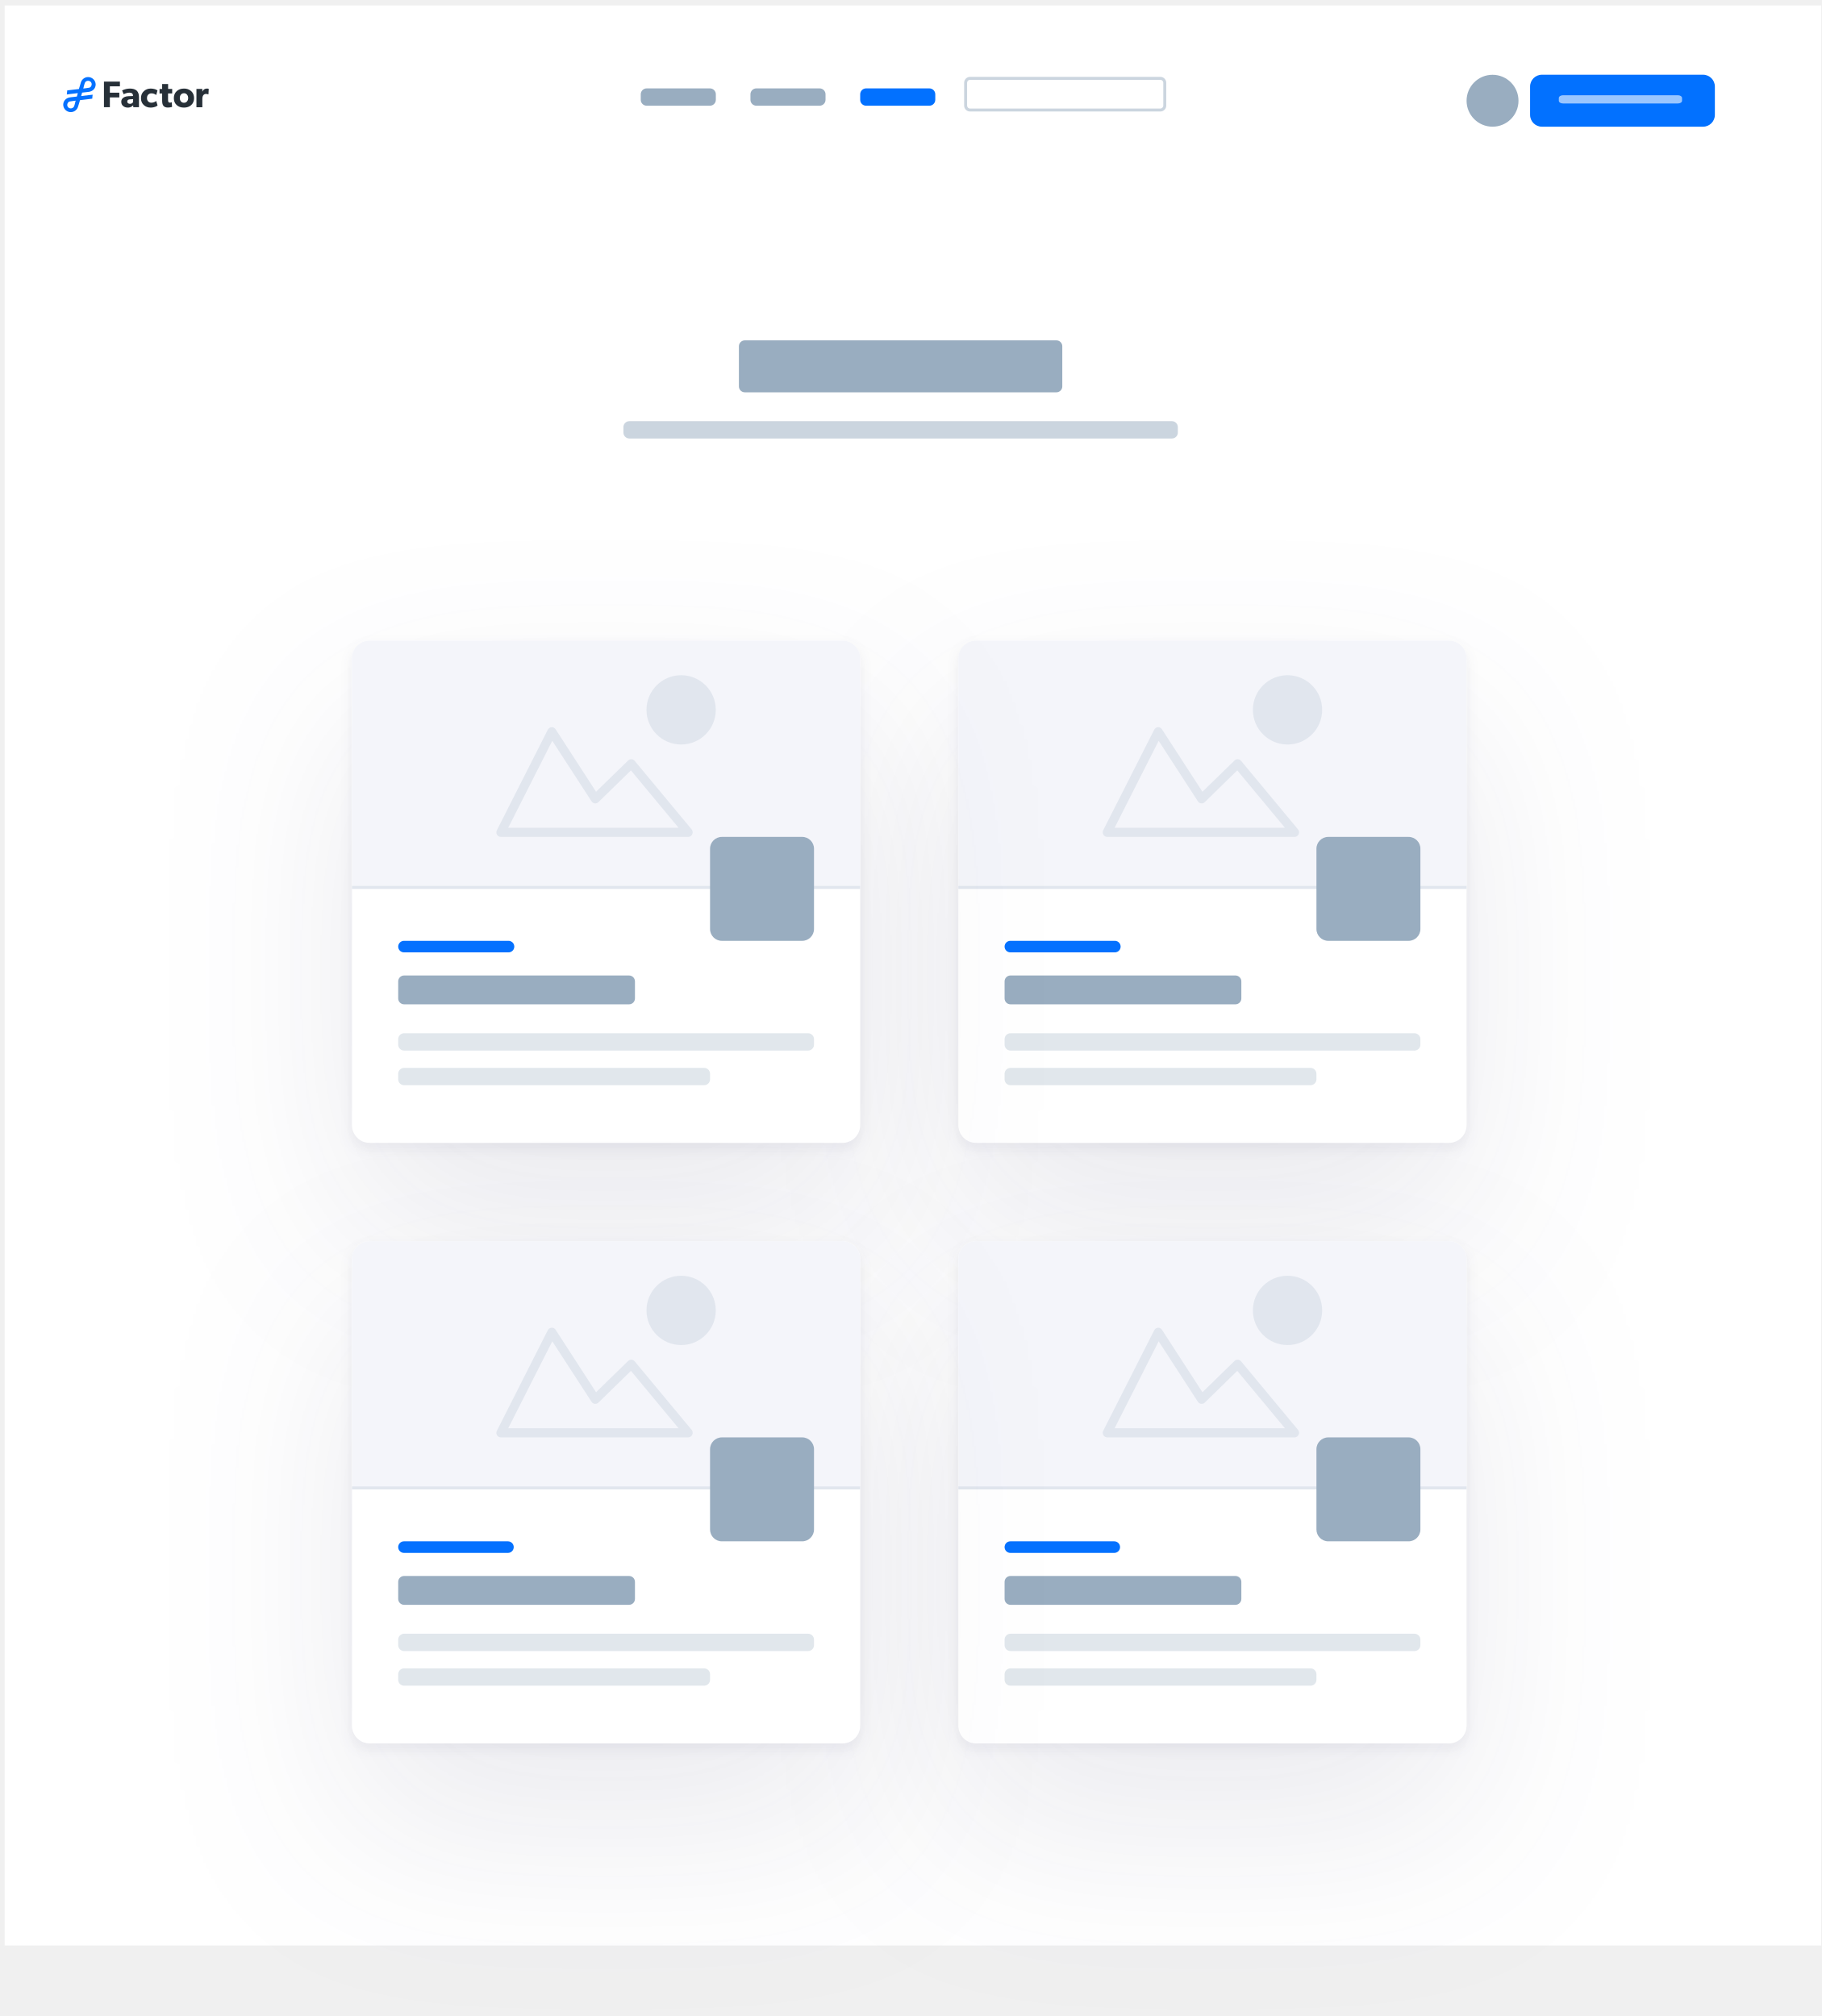
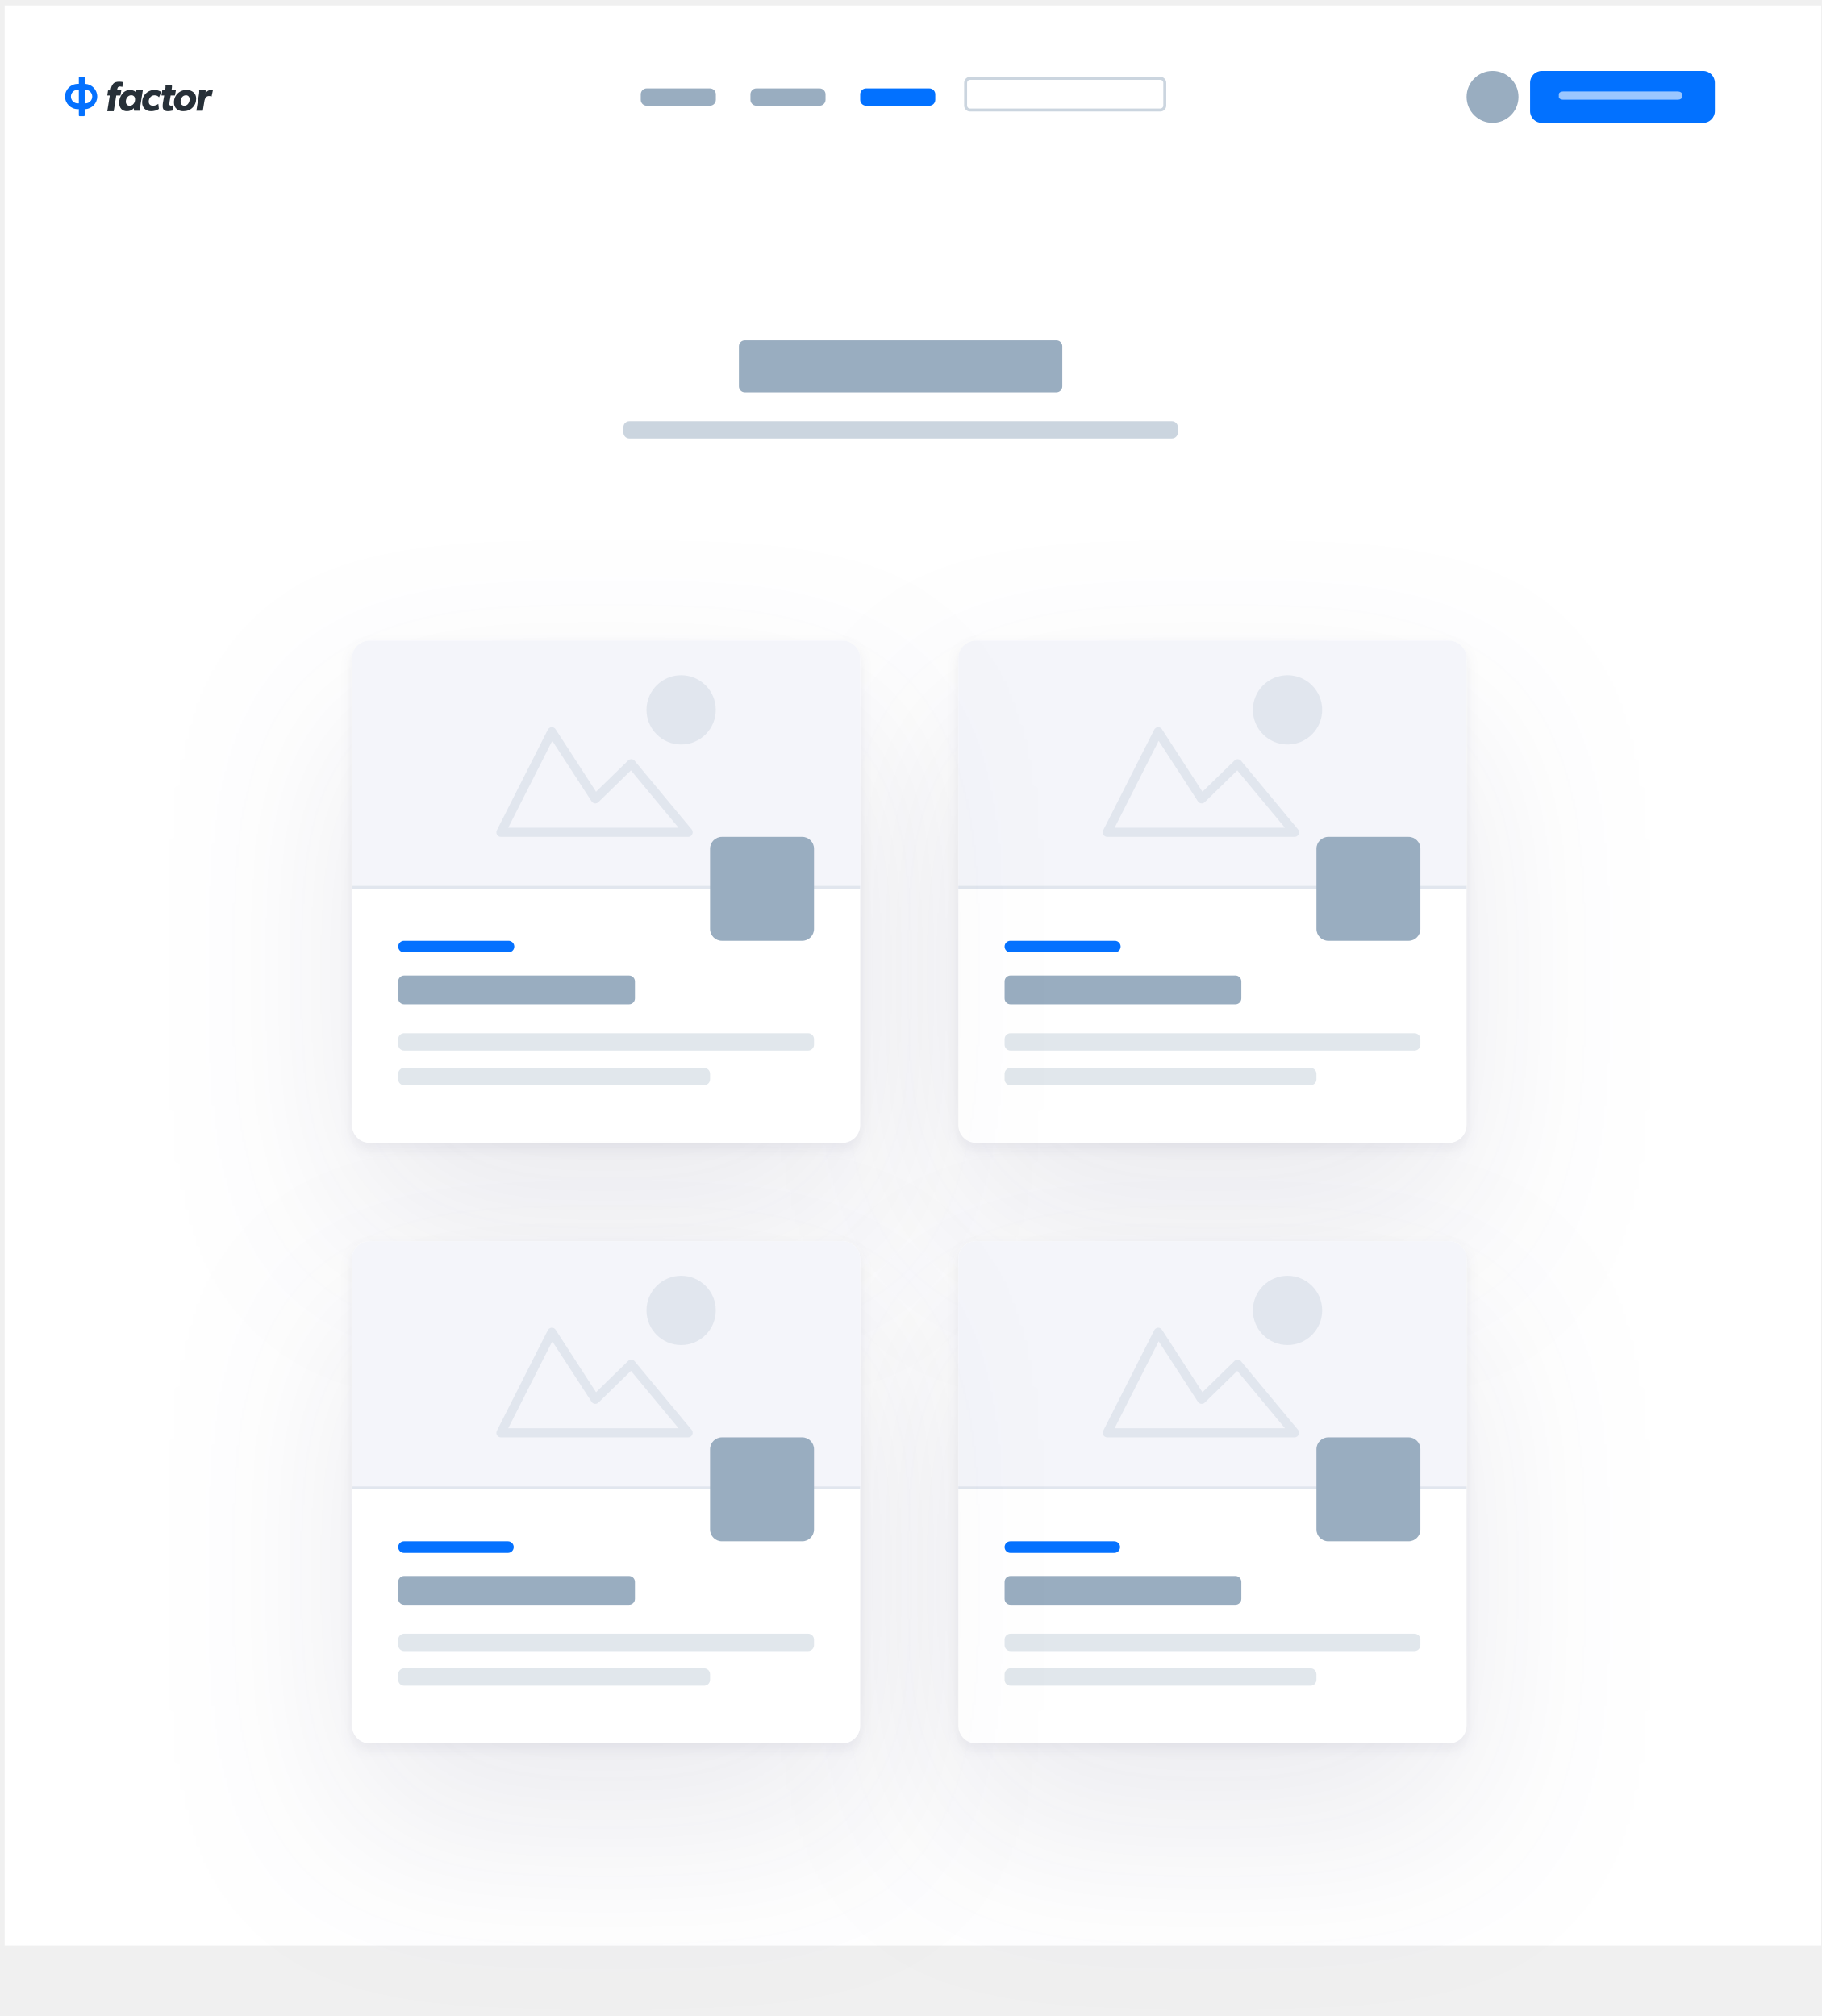
<svg xmlns="http://www.w3.org/2000/svg" width="308" fill="none" viewBox="0 0 308 341">
  <defs />
  <path fill="#fff" d="M.79.92H308v328.16H.79z" />
  <g filter="url(#filter0_dd)">
    <rect width="85.95" height="84.97" x="162.07" y="108.35" fill="#fff" rx="3" />
  </g>
  <path fill="#F4F5FA" d="M162.07 111.35a3 3 0 013-3h79.95a3 3 0 013 3v39h-85.95v-39z" />
  <circle cx="217.74" cy="120.07" r="5.86" fill="#99ADC0" fill-opacity=".2" />
  <path fill="#99ADC0" fill-opacity=".2" fill-rule="evenodd" d="M195.83 123c.27-.01.52.12.67.35l6.85 10.57 5.43-5.29a.75.75 0 011.1.06l9.64 11.6c.19.23.23.55.1.82a.76.76 0 01-.68.45h-31.69a.76.76 0 01-.65-.37.78.78 0 01-.03-.76l8.62-17c.13-.25.37-.41.64-.43zm.12 2.3l-7.45 14.71h28.8l-8.06-9.7-5.5 5.37a.75.75 0 01-1.16-.14l-6.63-10.23zM248.02 150.35h-85.95v-.5h85.95v.5z" clip-rule="evenodd" />
  <path fill="#99ADC0" fill-opacity=".3" d="M169.89 181.63a1 1 0 011-1h50.74a1 1 0 011 1v.93a1 1 0 01-1 1h-50.74a1 1 0 01-1-1v-.93zM169.89 175.77a1 1 0 011-1h68.32a1 1 0 011 1v.93a1 1 0 01-1 1h-68.32a1 1 0 01-1-1v-.93z" />
  <rect width="40.04" height="4.88" x="169.89" y="165" fill="#99ADC0" rx="1" />
  <rect width="17.58" height="17.58" x="222.63" y="141.56" fill="#99ADC0" rx="2" />
  <path fill="#0471FF" d="M169.89 160.12c0-.54.43-.98.97-.98h17.58a.98.98 0 110 1.95h-17.58a.98.98 0 01-.97-.97z" />
  <g filter="url(#filter1_dd)">
    <rect width="85.95" height="84.97" x="59.52" y="108.35" fill="#fff" rx="3" />
  </g>
  <path fill="#F4F5FA" d="M59.52 111.35a3 3 0 013-3h79.95a3 3 0 013 3v39H59.52v-39z" />
  <circle cx="115.19" cy="120.07" r="5.86" fill="#99ADC0" fill-opacity=".2" />
  <path fill="#99ADC0" fill-opacity=".2" fill-rule="evenodd" d="M93.28 123c.27-.01.53.12.68.35l6.84 10.57 5.43-5.29a.75.75 0 011.1.06l9.64 11.6c.19.23.23.55.1.82a.76.76 0 01-.68.45H84.7a.76.76 0 01-.65-.37.79.79 0 01-.02-.76l8.61-17c.13-.25.37-.41.64-.43zm.12 2.3l-7.45 14.71h28.8l-8.05-9.7-5.5 5.37a.75.75 0 01-1.16-.14l-6.64-10.23zM145.47 150.35H59.52v-.5h85.95v.5z" clip-rule="evenodd" />
  <path fill="#99ADC0" fill-opacity=".3" d="M67.34 181.63a1 1 0 011-1h50.74a1 1 0 011 1v.93a1 1 0 01-1 1H68.34a1 1 0 01-1-1v-.93zM67.34 175.77a1 1 0 011-1h68.32a1 1 0 011 1v.93a1 1 0 01-1 1H68.34a1 1 0 01-1-1v-.93z" />
  <rect width="40.04" height="4.88" x="67.34" y="165" fill="#99ADC0" rx="1" />
  <rect width="17.58" height="17.58" x="120.08" y="141.56" fill="#99ADC0" rx="2" />
  <path fill="#0471FF" d="M67.34 160.12c0-.54.44-.98.97-.98H85.9a.98.98 0 110 1.95H68.31a.98.98 0 01-.97-.97z" />
  <g filter="url(#filter2_dd)">
    <rect width="85.95" height="84.97" x="162.07" y="209.93" fill="#fff" rx="3" />
  </g>
  <path fill="#F4F5FA" d="M162.07 212.93a3 3 0 013-3h79.95a3 3 0 013 3v39h-85.95v-39z" />
  <circle cx="217.74" cy="221.65" r="5.86" fill="#99ADC0" fill-opacity=".2" />
  <path fill="#99ADC0" fill-opacity=".2" fill-rule="evenodd" d="M195.83 224.58c.27-.02.52.11.67.34l6.85 10.57 5.43-5.29a.75.75 0 011.1.06l9.64 11.6c.19.23.23.55.1.82a.76.76 0 01-.68.45h-31.69a.76.76 0 01-.65-.37.78.78 0 01-.03-.75L195.2 225c.13-.25.37-.4.64-.42zm.12 2.3l-7.45 14.7h28.8l-8.06-9.7-5.5 5.37a.75.75 0 01-1.16-.14l-6.63-10.23zM248.02 251.92h-85.95v-.5h85.95v.5z" clip-rule="evenodd" />
  <path fill="#99ADC0" fill-opacity=".3" d="M169.89 283.2a1 1 0 011-1h50.74a1 1 0 011 1v.93a1 1 0 01-1 1h-50.74a1 1 0 01-1-1v-.93zM169.89 277.34a1 1 0 011-1h68.32a1 1 0 011 1v.93a1 1 0 01-1 1h-68.32a1 1 0 01-1-1v-.93z" />
  <rect width="40.04" height="4.88" x="169.89" y="266.57" fill="#99ADC0" rx="1" />
  <rect width="17.58" height="17.58" x="222.63" y="243.13" fill="#99ADC0" rx="2" />
  <path fill="#0471FF" d="M169.89 261.69c0-.54.43-.98.97-.98h17.58a.98.98 0 110 1.96h-17.58a.98.98 0 01-.97-.98z" />
  <g filter="url(#filter3_dd)">
    <rect width="85.95" height="84.97" x="59.52" y="209.93" fill="#fff" rx="3" />
  </g>
  <path fill="#F4F5FA" d="M59.52 212.93a3 3 0 013-3h79.95a3 3 0 013 3v39H59.52v-39z" />
  <circle cx="115.19" cy="221.65" r="5.86" fill="#99ADC0" fill-opacity=".2" />
  <path fill="#99ADC0" fill-opacity=".2" fill-rule="evenodd" d="M93.28 224.58c.27-.02.53.11.68.34l6.84 10.57 5.43-5.29a.75.75 0 011.1.06l9.64 11.6c.19.23.23.55.1.82a.76.76 0 01-.68.45H84.7a.76.76 0 01-.65-.37.78.78 0 01-.02-.75L92.64 225c.13-.25.37-.4.64-.42zm.12 2.3l-7.45 14.7h28.8l-8.05-9.7-5.5 5.37a.75.75 0 01-1.16-.14l-6.64-10.23zM145.47 251.92H59.52v-.5h85.95v.5z" clip-rule="evenodd" />
  <path fill="#99ADC0" fill-opacity=".3" d="M67.34 283.2a1 1 0 011-1h50.74a1 1 0 011 1v.93a1 1 0 01-1 1H68.34a1 1 0 01-1-1v-.93zM67.34 277.34a1 1 0 011-1h68.32a1 1 0 011 1v.93a1 1 0 01-1 1H68.34a1 1 0 01-1-1v-.93z" />
  <rect width="40.04" height="4.88" x="67.34" y="266.57" fill="#99ADC0" rx="1" />
  <rect width="17.58" height="17.58" x="120.08" y="243.13" fill="#99ADC0" rx="2" />
  <path fill="#0471FF" d="M67.34 261.69c0-.54.44-.98.97-.98H85.9a.98.98 0 110 1.96H68.31a.98.98 0 01-.97-.98z" />
  <rect width="54.69" height="8.79" x="124.96" y="57.57" fill="#99ADC0" rx="1" />
  <path fill="#99ADC0" fill-opacity=".5" d="M105.43 72.24a1 1 0 011-1h91.76a1 1 0 011 1v.93a1 1 0 01-1 1h-91.76a1 1 0 01-1-1v-.93z" />
-   <rect width="31.25" height="8.79" x="258.76" y="12.64" fill="#0271FF" rx="2" />
-   <path fill="#fff" fill-opacity=".6" d="M283.76 16.11h-19.44c-.38 0-.7.21-.7.47v.46c0 .26.31.46.7.46h19.44c.39 0 .7-.2.7-.46v-.46c0-.26-.31-.47-.7-.47z" />
-   <circle cx="252.41" cy="17.04" r="4.39" fill="#99ADC0" />
+   <rect width="31.25" height="8.79" x="258.76" y="12" fill="#0271FF" rx="2" />
+   <path fill="#fff" fill-opacity=".6" d="M283.76 15.47h-19.44c-.38 0-.7.21-.7.47v.46c0 .25.31.46.7.46h19.44c.39 0 .7-.2.7-.46v-.46c0-.26-.31-.47-.7-.47z" />
+   <circle cx="252.41" cy="16.39" r="4.39" fill="#99ADC0" />
  <path fill="#99ADC0" d="M108.36 15.95a1 1 0 011-1h10.7a1 1 0 011 1v.93a1 1 0 01-1 1h-10.7a1 1 0 01-1-1v-.93zM126.91 15.95a1 1 0 011-1h10.7a1 1 0 011 1v.93a1 1 0 01-1 1h-10.7a1 1 0 01-1-1v-.93z" />
  <path fill="#99ADC0" fill-opacity=".5" fill-rule="evenodd" d="M196.23 13.5h-32.18a.5.5 0 00-.5.5v3.86c0 .28.22.5.5.5h32.18a.5.5 0 00.5-.5V14a.5.5 0 00-.5-.5zm-32.18-.5a1 1 0 00-1 1v3.86a1 1 0 001 1h32.18a1 1 0 001-1V14a1 1 0 00-1-1h-32.18z" clip-rule="evenodd" />
  <path fill="#0271FF" d="M145.47 15.95a1 1 0 011-1h10.7a1 1 0 011 1v.93a1 1 0 01-1 1h-10.7a1 1 0 01-1-1v-.93z" />
-   <path fill="#273038" d="M17.58 13.8v4.33h1v-1.65h1.6v-.8h-1.6V14.6h1.7v-.8h-2.7zM23.5 16.39c0-.47-.13-.81-.37-1.05-.27-.24-.65-.36-1.16-.36a3 3 0 00-1.32.32l.27.65c.1-.07.25-.13.43-.19.17-.05.35-.09.51-.09.42 0 .63.17.63.5v.07l-.77.03c-.47.02-.8.16-1.02.4a.8.8 0 00-.19.55c0 .32.11.56.34.73.2.17.47.25.79.25.13 0 .27-.02.4-.07.14-.06.24-.1.3-.16l.18-.16.02.32h.96V16.4zm-1 .89a.7.7 0 01-.2.2c-.1.06-.2.08-.31.08a.53.53 0 01-.34-.1.34.34 0 01-.13-.28c0-.24.16-.37.49-.38l.5-.03v.5zM26.32 17.15a1.26 1.26 0 01-.7.22.74.74 0 01-.56-.21.79.79 0 01-.2-.58c0-.24.06-.42.2-.57a.75.75 0 01.56-.22c.3 0 .55.1.8.28l.21-.76-.1-.08a1.3 1.3 0 00-.42-.17c-.2-.05-.41-.08-.63-.08-.45 0-.84.15-1.15.44-.33.3-.49.69-.49 1.18 0 .5.16.88.48 1.17.31.29.7.43 1.15.43a2.34 2.34 0 00.99-.22 1 1 0 00.17-.14l.02-.01-.24-.76-.09.08zM28.43 15.05v-.84h-1.01v.84h-.44v.76h.44V17c0 .43.07.73.22.9.16.2.41.29.75.29.21 0 .45-.03.71-.1l-.05-.78h-.03a.77.77 0 01-.27.05c-.12 0-.2-.02-.23-.07-.07-.07-.1-.2-.1-.38V15.8h.7v-.76h-.7zM31.11 18.2c.5 0 .91-.14 1.23-.43.32-.3.48-.69.48-1.17 0-.49-.16-.88-.48-1.18a1.77 1.77 0 00-1.23-.44c-.5 0-.91.15-1.23.44-.33.3-.48.7-.48 1.18s.15.87.48 1.17c.32.29.73.43 1.23.43zm0-2.43c.22 0 .39.08.51.23.13.15.2.34.2.58 0 .23-.07.43-.2.58a.62.62 0 01-.5.22.63.63 0 01-.52-.22.88.88 0 01-.19-.58c0-.24.06-.43.19-.58.12-.15.3-.23.51-.23zM35.27 15.02a.8.8 0 00-.28-.04c-.34 0-.6.17-.76.5h-.02l.01-.44h-1v3.1h1v-1.38c0-.3.05-.5.16-.65a.54.54 0 01.46-.22c.15 0 .27.02.36.07h.05l.05-.92-.03-.02z" />
-   <path fill="#0471FF" fill-rule="evenodd" d="M14.9 15.55l-.52.06-.46.05h-.03l-.17.59.06-.01 1.32-.16.45-.05.12-.02-.04.33c0 .12-.02.23-.03.35l-2.04.25h-.03l-.01.04-.16.54-.17.55a1.28 1.28 0 01-2.5-.34c0-.7.52-1.22 1.28-1.28l.53-.06.5-.06.16-.58-.07.01-1.27.15-.52.07.04-.39.01-.12.02-.18 1.95-.23h.03v-.04l.17-.54.16-.55a1.28 1.28 0 012.5.34c0 .7-.51 1.22-1.27 1.28zm-.8-.64l-.02.06h.07l.26-.04h.05a7 7 0 00.64-.1.5.5 0 00.22-.12c.24-.27.25-.64.01-.87a.63.63 0 00-.91.05.58.58 0 00-.09.18l-.08.26-.08.3-.07.28zm-1.32 2.18l.02-.06h-.07a7.6 7.6 0 01-.27.04h-.04a7 7 0 00-.65.1.5.5 0 00-.21.12c-.24.27-.25.64-.02.87.24.24.66.24.92-.05l.09-.18a3.26 3.26 0 00.15-.55v-.01l.08-.28z" clip-rule="evenodd" />
+   <path fill="#273038" d="M18.14 18.81h1.09l.43-2.66h.71l.14-.87h-.72l.01-.07.05-.22.06-.17c.06-.12.19-.19.38-.19.13 0 .26.03.39.07l.18-.8c-.19-.05-.43-.08-.72-.08-.48 0-.82.12-1.02.37-.2.24-.35.61-.42 1.1h-.43l-.13.86h.43l-.43 2.66z" />
+   <path fill="#273038" fill-rule="evenodd" d="M23.06 15.28l-.05.4a.81.81 0 00-.4-.34 1.64 1.64 0 00-1.94.53 2.4 2.4 0 00-.52 1.51c0 .43.12.77.35 1.04.24.26.56.39.97.39.47 0 .86-.17 1.17-.52a1.8 1.8 0 00.03.44h1.01l-.02-.24.02-.26.47-2.95h-1.09zm-.4 1.02c.13.13.18.3.18.5 0 .3-.08.54-.25.76a.8.8 0 01-.67.32.6.6 0 01-.47-.19.71.71 0 01-.17-.5c0-.29.08-.54.25-.75.18-.22.4-.33.67-.33.2 0 .35.06.47.19z" clip-rule="evenodd" />
+   <path fill="#273038" d="M27.27 15.59l-.38.86c-.17-.22-.43-.33-.77-.33-.28 0-.51.1-.7.32a1.1 1.1 0 00-.27.74c0 .22.06.4.19.52s.3.18.53.18c.33 0 .63-.1.9-.31l.1.85c-.16.12-.36.22-.6.29-.25.07-.49.1-.72.1-.45 0-.8-.13-1.09-.4a1.41 1.41 0 01-.42-1.06 2.08 2.08 0 012.74-2.03c.22.06.38.15.49.27zM29 15.28l.06-.38a1.68 1.68 0 000-.55h-1.08l.01.22-.01.28-.07.43h-.47l-.14.87h.47l-.1.55-.12.71c-.03.2-.04.4-.04.57 0 .55.3.83.88.83.23 0 .5-.04.8-.11l.08-.89a.88.88 0 01-.34.06c-.2 0-.29-.09-.29-.26 0-.23.05-.56.14-1.02l.08-.44h.73l.15-.87H29z" />
+   <path fill="#273038" fill-rule="evenodd" d="M33.17 16.68c0 .61-.2 1.12-.62 1.53-.4.4-.92.6-1.54.6a1.7 1.7 0 01-1.14-.38c-.3-.27-.45-.62-.45-1.07a2.07 2.07 0 012.16-2.14c.46 0 .84.13 1.14.4.3.25.45.6.45 1.06zm-1.1.12a.7.7 0 00-.18-.5.56.56 0 00-.45-.18.79.79 0 00-.66.33c-.16.22-.24.46-.24.74 0 .21.05.38.16.5a.6.6 0 00.46.19c.27 0 .49-.11.65-.33.17-.22.25-.47.25-.75z" clip-rule="evenodd" />
+   <path fill="#273038" d="M35.78 16.32l.22-1.04a.66.66 0 00-.33-.06c-.38 0-.69.19-.91.55l.02-.25c0-.1 0-.18-.02-.24h-1.08l.01.22c0 .1 0 .2-.02.3l-.46 2.93h1.09l.25-1.53c.04-.29.12-.52.25-.7a.65.65 0 01.55-.26c.15 0 .28.02.38.08h.05z" />
+   <path fill="#0471FF" fill-rule="evenodd" d="M11 16.32c0-1.18.96-2.13 2.14-2.13h1.31a2.14 2.14 0 010 4.27h-1.31A2.14 2.14 0 0111 16.32zm2.14-1.14a1.15 1.15 0 000 2.3h1.31a1.15 1.15 0 000-2.3h-1.31z" clip-rule="evenodd" />
+   <path fill="#0471FF" fill-rule="evenodd" d="M13.45 19.65a.12.12 0 01-.12-.12v-6.41c0-.07.05-.12.12-.12h.76c.06 0 .11.05.11.12v6.41c0 .06-.05.12-.11.12h-.76z" clip-rule="evenodd" />
  <defs>
    <filter id="filter0_dd" width="149.95" height="148.97" x="130.07" y="90.35" color-interpolation-filters="sRGB" filterUnits="userSpaceOnUse">
      <feFlood flood-opacity="0" result="BackgroundImageFix" />
      <feColorMatrix in="SourceAlpha" values="0 0 0 0 0 0 0 0 0 0 0 0 0 0 0 0 0 0 127 0" />
      <feOffset dy="1" />
      <feGaussianBlur stdDeviation="1" />
      <feColorMatrix values="0 0 0 0 0.196 0 0 0 0 0.196 0 0 0 0 0.365 0 0 0 0.07 0" />
      <feBlend in2="BackgroundImageFix" result="effect1_dropShadow" />
      <feColorMatrix in="SourceAlpha" values="0 0 0 0 0 0 0 0 0 0 0 0 0 0 0 0 0 0 127 0" />
      <feOffset dy="14" />
      <feGaussianBlur stdDeviation="16" />
      <feColorMatrix values="0 0 0 0 0.196 0 0 0 0 0.196 0 0 0 0 0.365 0 0 0 0.1 0" />
      <feBlend in2="effect1_dropShadow" result="effect2_dropShadow" />
      <feBlend in="SourceGraphic" in2="effect2_dropShadow" result="shape" />
    </filter>
    <filter id="filter1_dd" width="149.95" height="148.97" x="27.52" y="90.35" color-interpolation-filters="sRGB" filterUnits="userSpaceOnUse">
      <feFlood flood-opacity="0" result="BackgroundImageFix" />
      <feColorMatrix in="SourceAlpha" values="0 0 0 0 0 0 0 0 0 0 0 0 0 0 0 0 0 0 127 0" />
      <feOffset dy="1" />
      <feGaussianBlur stdDeviation="1" />
      <feColorMatrix values="0 0 0 0 0.196 0 0 0 0 0.196 0 0 0 0 0.365 0 0 0 0.07 0" />
      <feBlend in2="BackgroundImageFix" result="effect1_dropShadow" />
      <feColorMatrix in="SourceAlpha" values="0 0 0 0 0 0 0 0 0 0 0 0 0 0 0 0 0 0 127 0" />
      <feOffset dy="14" />
      <feGaussianBlur stdDeviation="16" />
      <feColorMatrix values="0 0 0 0 0.196 0 0 0 0 0.196 0 0 0 0 0.365 0 0 0 0.1 0" />
      <feBlend in2="effect1_dropShadow" result="effect2_dropShadow" />
      <feBlend in="SourceGraphic" in2="effect2_dropShadow" result="shape" />
    </filter>
    <filter id="filter2_dd" width="149.95" height="148.97" x="130.07" y="191.93" color-interpolation-filters="sRGB" filterUnits="userSpaceOnUse">
      <feFlood flood-opacity="0" result="BackgroundImageFix" />
      <feColorMatrix in="SourceAlpha" values="0 0 0 0 0 0 0 0 0 0 0 0 0 0 0 0 0 0 127 0" />
      <feOffset dy="1" />
      <feGaussianBlur stdDeviation="1" />
      <feColorMatrix values="0 0 0 0 0.196 0 0 0 0 0.196 0 0 0 0 0.365 0 0 0 0.07 0" />
      <feBlend in2="BackgroundImageFix" result="effect1_dropShadow" />
      <feColorMatrix in="SourceAlpha" values="0 0 0 0 0 0 0 0 0 0 0 0 0 0 0 0 0 0 127 0" />
      <feOffset dy="14" />
      <feGaussianBlur stdDeviation="16" />
      <feColorMatrix values="0 0 0 0 0.196 0 0 0 0 0.196 0 0 0 0 0.365 0 0 0 0.1 0" />
      <feBlend in2="effect1_dropShadow" result="effect2_dropShadow" />
      <feBlend in="SourceGraphic" in2="effect2_dropShadow" result="shape" />
    </filter>
    <filter id="filter3_dd" width="149.95" height="148.97" x="27.52" y="191.93" color-interpolation-filters="sRGB" filterUnits="userSpaceOnUse">
      <feFlood flood-opacity="0" result="BackgroundImageFix" />
      <feColorMatrix in="SourceAlpha" values="0 0 0 0 0 0 0 0 0 0 0 0 0 0 0 0 0 0 127 0" />
      <feOffset dy="1" />
      <feGaussianBlur stdDeviation="1" />
      <feColorMatrix values="0 0 0 0 0.196 0 0 0 0 0.196 0 0 0 0 0.365 0 0 0 0.07 0" />
      <feBlend in2="BackgroundImageFix" result="effect1_dropShadow" />
      <feColorMatrix in="SourceAlpha" values="0 0 0 0 0 0 0 0 0 0 0 0 0 0 0 0 0 0 127 0" />
      <feOffset dy="14" />
      <feGaussianBlur stdDeviation="16" />
      <feColorMatrix values="0 0 0 0 0.196 0 0 0 0 0.196 0 0 0 0 0.365 0 0 0 0.1 0" />
      <feBlend in2="effect1_dropShadow" result="effect2_dropShadow" />
      <feBlend in="SourceGraphic" in2="effect2_dropShadow" result="shape" />
    </filter>
  </defs>
</svg>
